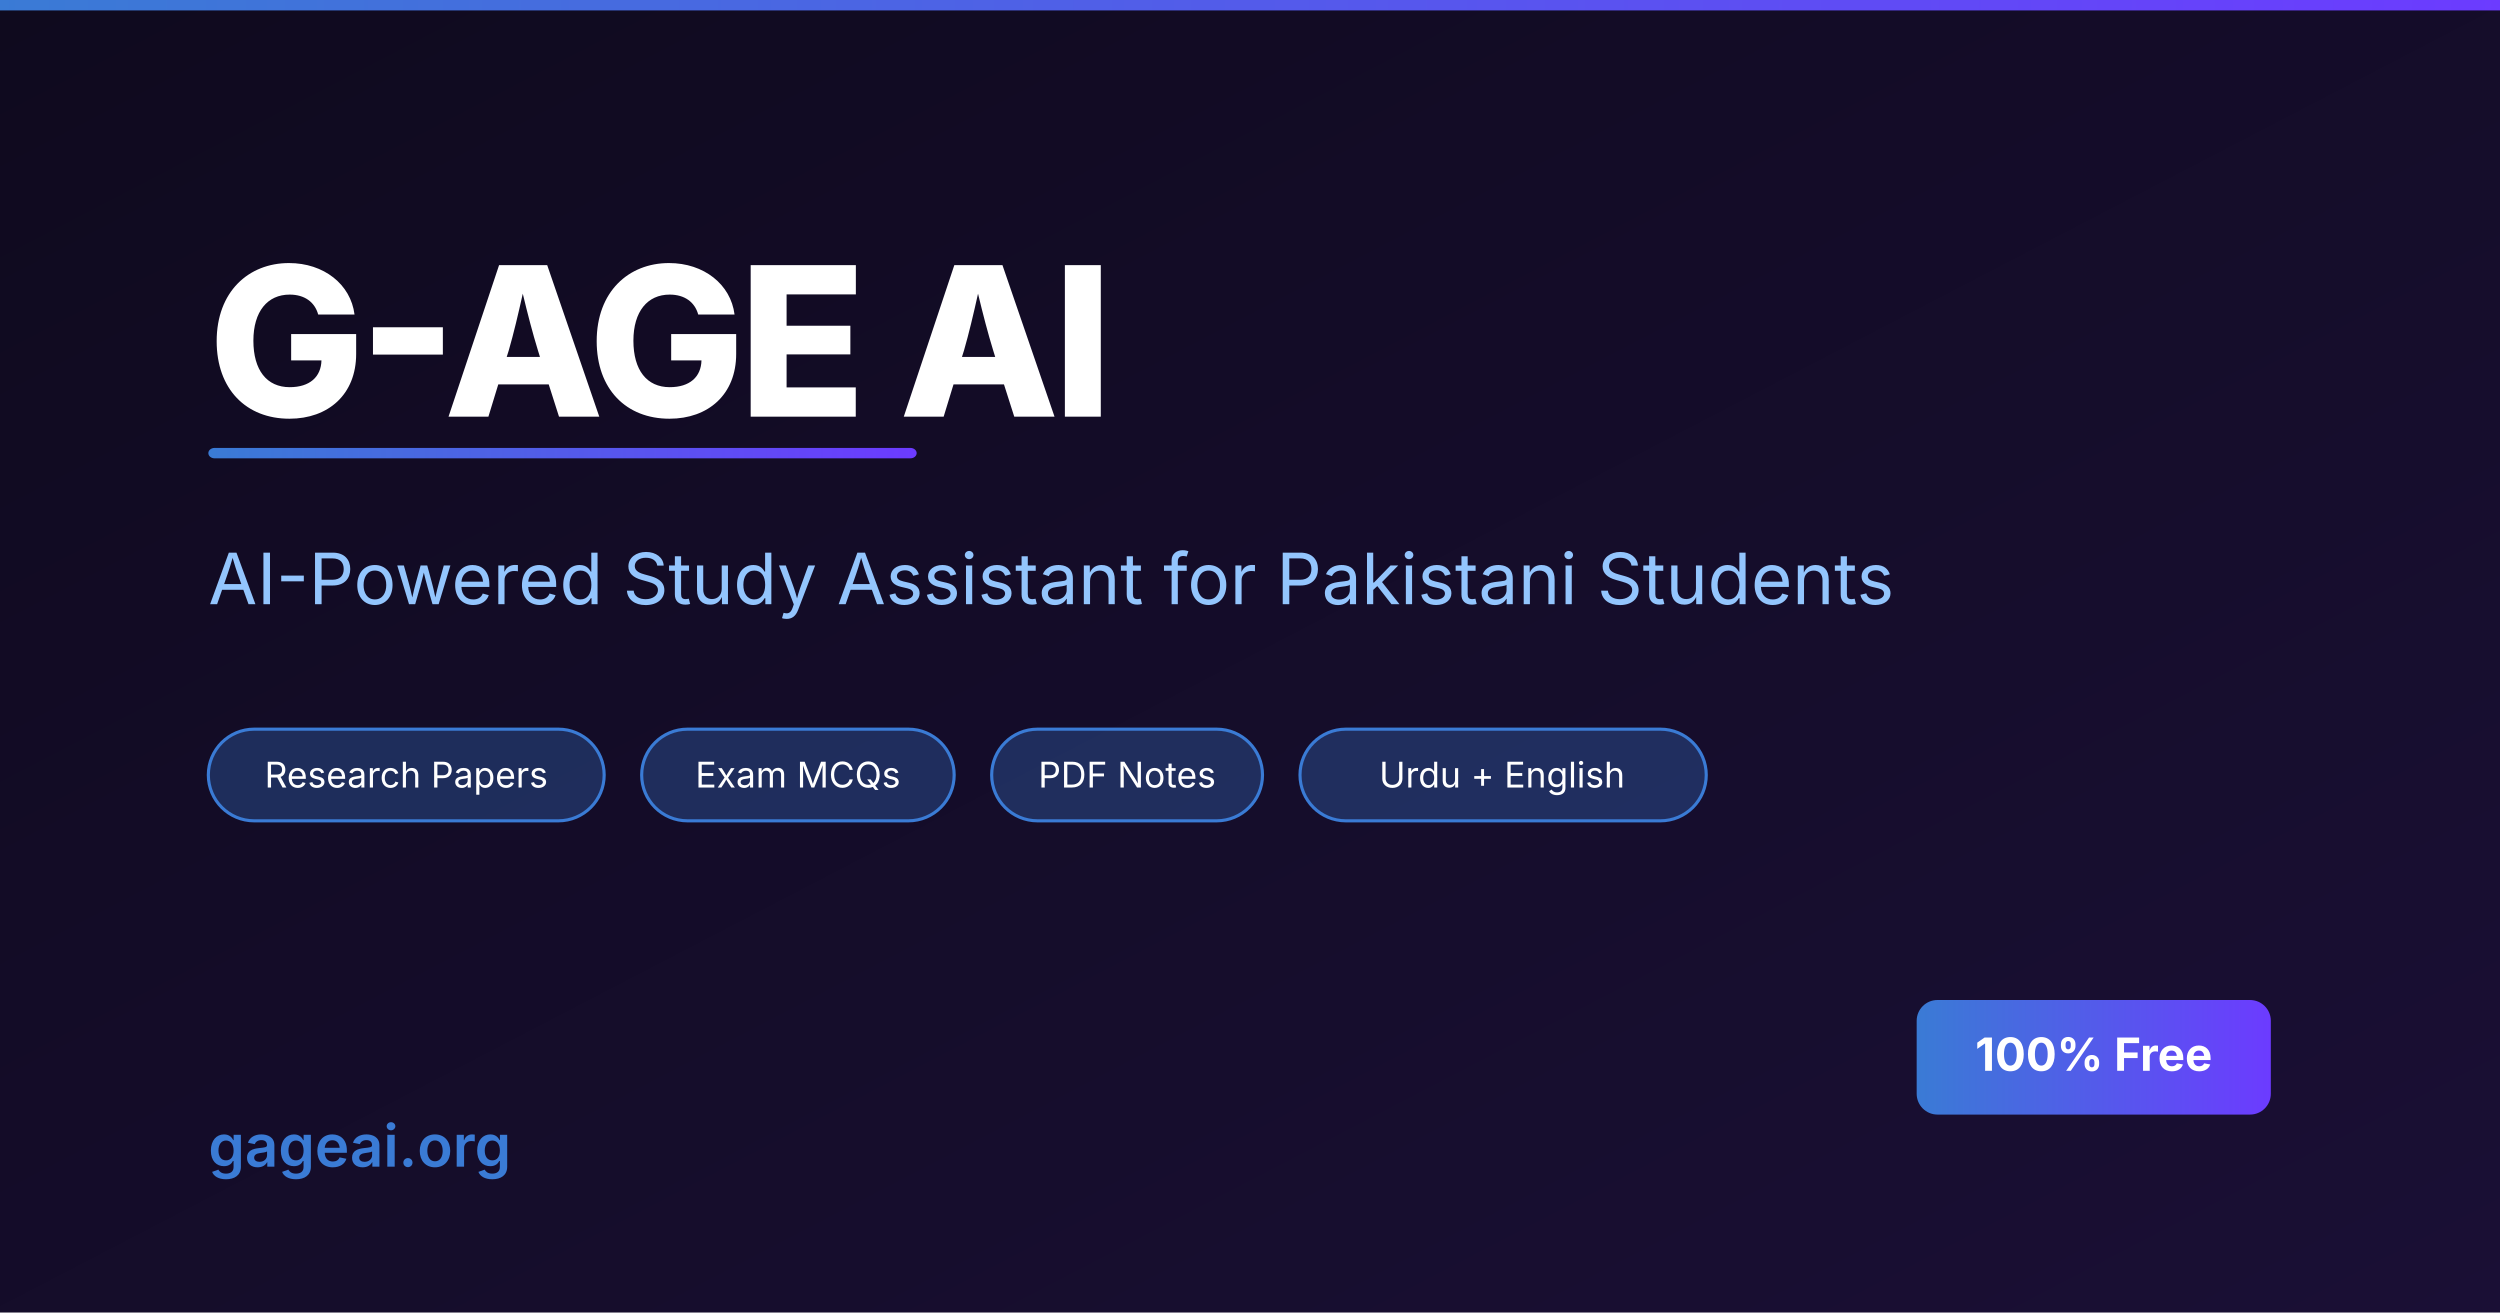
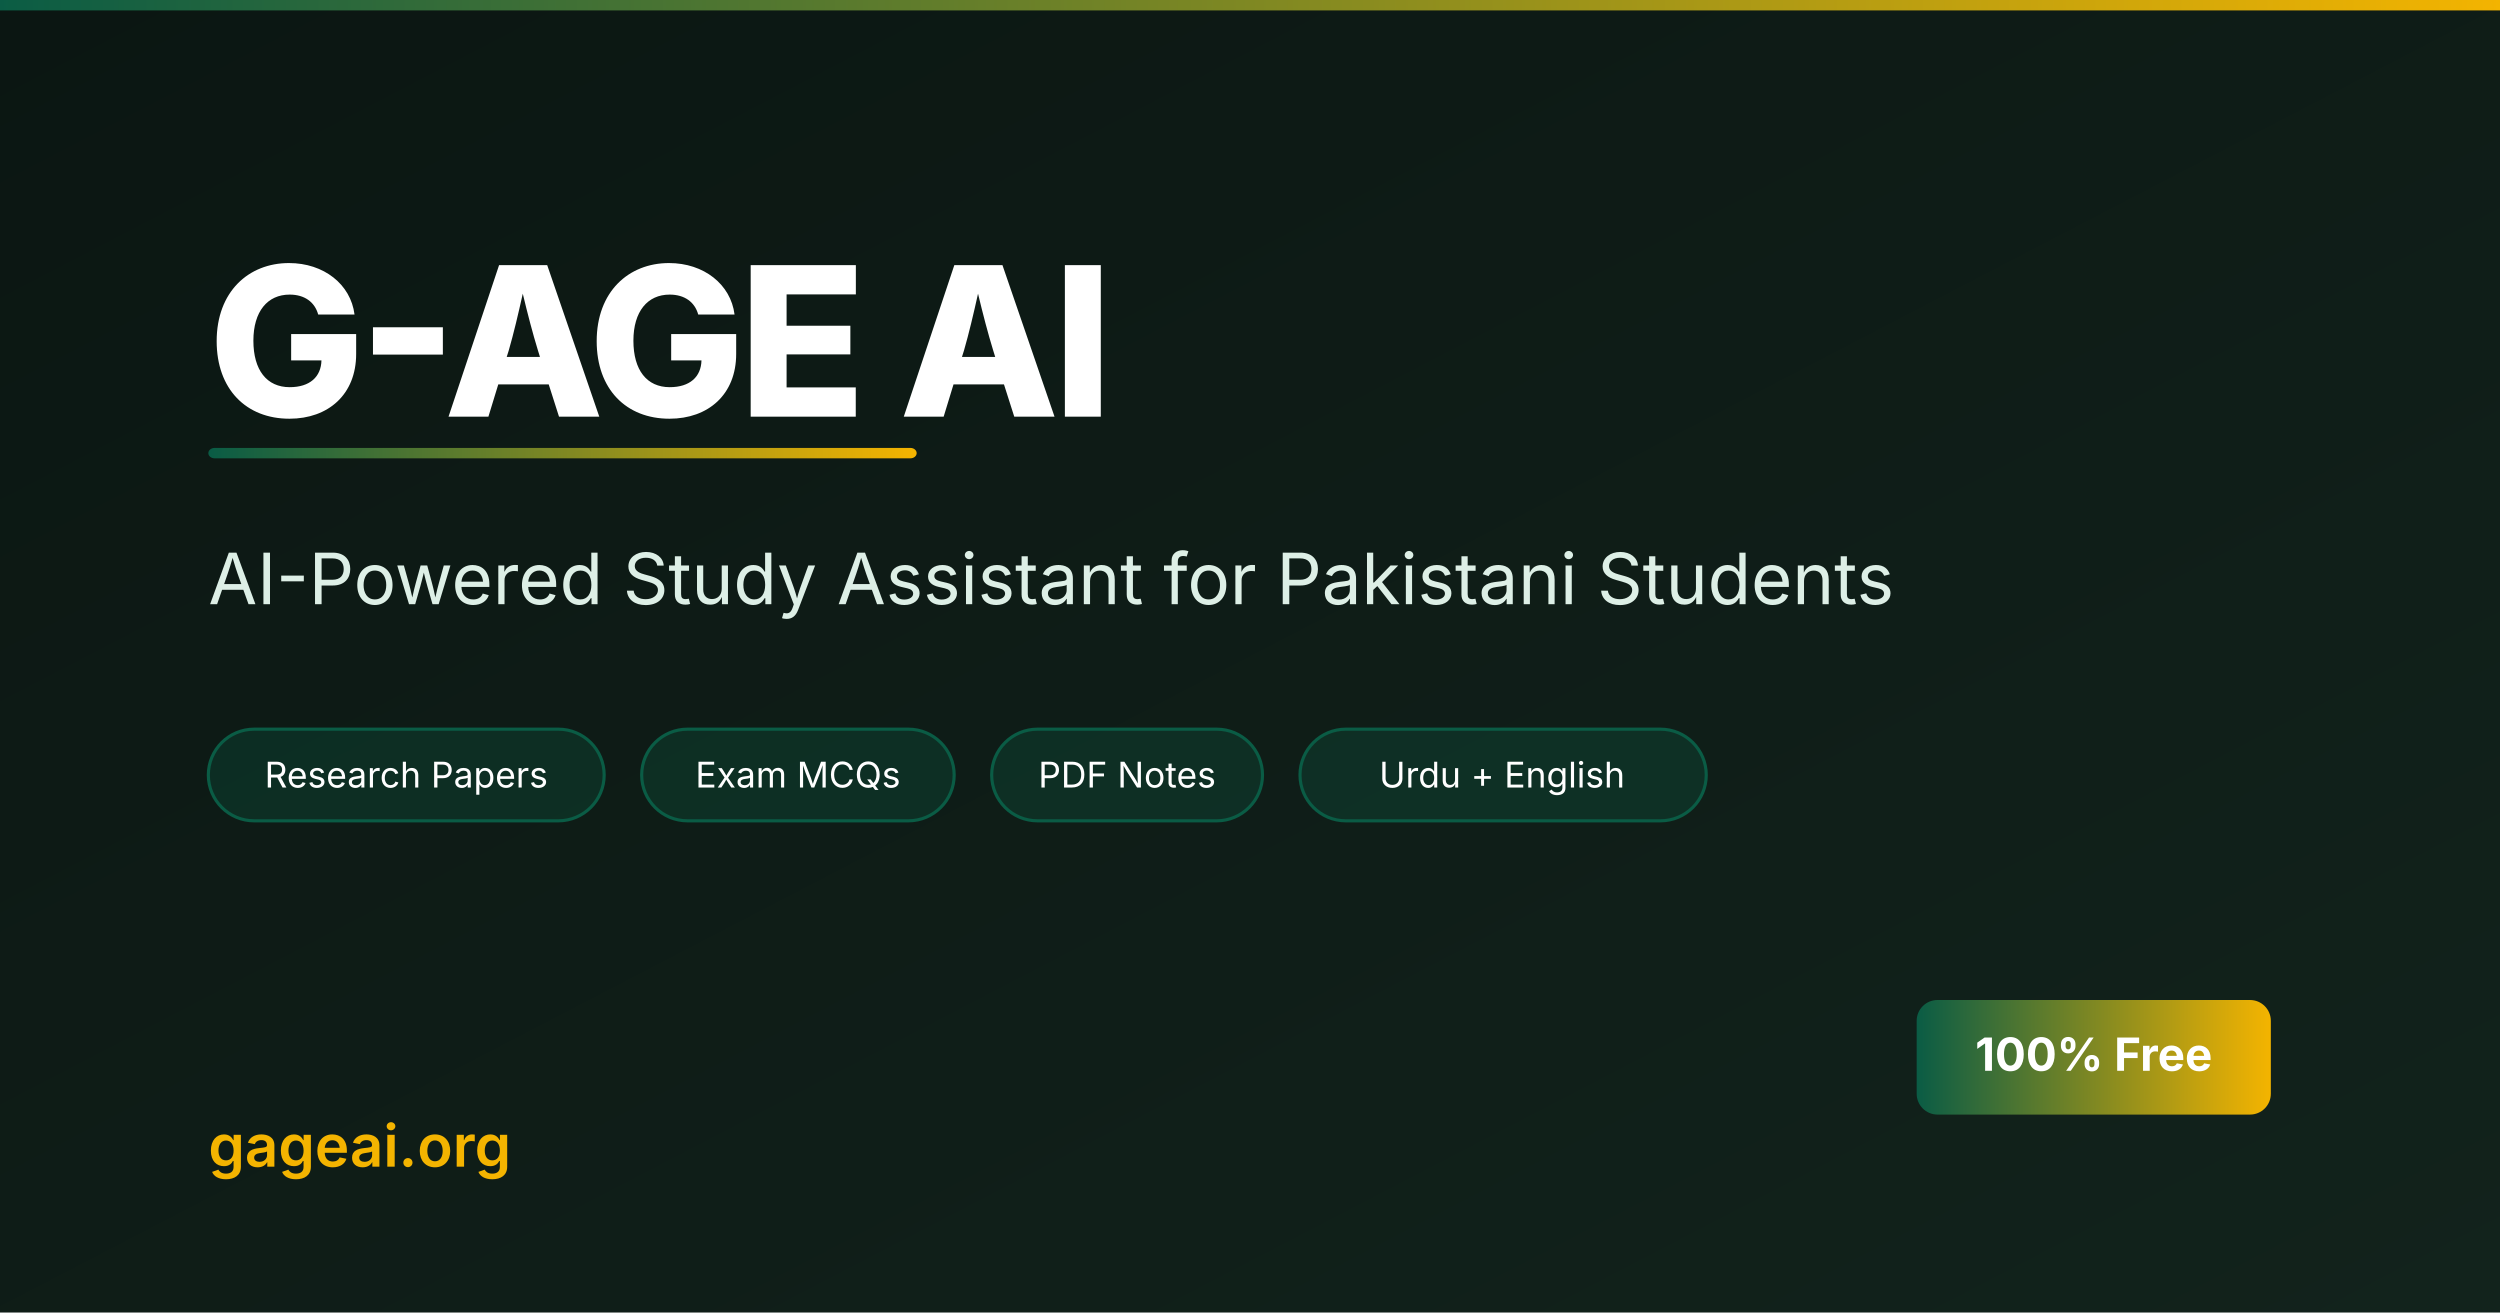
<svg xmlns="http://www.w3.org/2000/svg" width="1200" height="630" viewBox="0 0 1200 630" font-family="system-ui, -apple-system, sans-serif">
  <defs>
    <linearGradient id="bg" x1="0%" y1="0%" x2="100%" y2="100%">
-       <stop offset="0%" style="stop-color:#0f0a1e" />
-       <stop offset="100%" style="stop-color:#1a0f35" />
+       <stop offset="0%" style="stop-color:#0B1612" />
+       <stop offset="100%" style="stop-color:#12231C" />
    </linearGradient>
    <linearGradient id="accent" x1="0%" y1="0%" x2="100%" y2="0%">
-       <stop offset="0%" style="stop-color:#3a7bd5" />
-       <stop offset="100%" style="stop-color:#6c3bff" />
+       <stop offset="0%" style="stop-color:#0A5C45" />
+       <stop offset="100%" style="stop-color:#F4B400" />
    </linearGradient>
  </defs>
  <rect width="1200" height="630" fill="url(#bg)" />
  <rect x="0" y="0" width="1200" height="5" fill="url(#accent)" />
  <text x="100" y="200" font-size="100" font-weight="800" fill="white" letter-spacing="-3">G-AGE AI</text>
  <rect x="100" y="215" width="340" height="5" rx="3" fill="url(#accent)" />
-   <text x="100" y="290" font-size="34" fill="#93c5fd">AI-Powered Study Assistant for Pakistani Students</text>
-   <rect x="100" y="350" width="190" height="44" rx="22" fill="#3a7bd5" fill-opacity="0.3" stroke="#3a7bd5" stroke-width="1.5" />
+   <text x="100" y="290" font-size="34" fill="#DDEFE6">AI-Powered Study Assistant for Pakistani Students</text>
+   <rect x="100" y="350" width="190" height="44" rx="22" fill="#0A5C45" fill-opacity="0.3" stroke="#0A5C45" stroke-width="1.5" />
  <text x="195" y="378" font-size="17" fill="white" text-anchor="middle">Research Papers</text>
-   <rect x="308" y="350" width="150" height="44" rx="22" fill="#3a7bd5" fill-opacity="0.3" stroke="#3a7bd5" stroke-width="1.5" />
+   <rect x="308" y="350" width="150" height="44" rx="22" fill="#0A5C45" fill-opacity="0.3" stroke="#0A5C45" stroke-width="1.5" />
  <text x="383" y="378" font-size="17" fill="white" text-anchor="middle">Exam MCQs</text>
-   <rect x="476" y="350" width="130" height="44" rx="22" fill="#3a7bd5" fill-opacity="0.3" stroke="#3a7bd5" stroke-width="1.5" />
+   <rect x="476" y="350" width="130" height="44" rx="22" fill="#0A5C45" fill-opacity="0.3" stroke="#0A5C45" stroke-width="1.5" />
  <text x="541" y="378" font-size="17" fill="white" text-anchor="middle">PDF Notes</text>
-   <rect x="624" y="350" width="195" height="44" rx="22" fill="#3a7bd5" fill-opacity="0.3" stroke="#3a7bd5" stroke-width="1.5" />
+   <rect x="624" y="350" width="195" height="44" rx="22" fill="#0A5C45" fill-opacity="0.3" stroke="#0A5C45" stroke-width="1.5" />
  <text x="721" y="378" font-size="17" fill="white" text-anchor="middle">Urdu + English</text>
-   <text x="100" y="560" font-size="28" fill="#3a7bd5" font-weight="600">gageai.org</text>
+   <text x="100" y="560" font-size="28" fill="#F4B400" font-weight="600">gageai.org</text>
  <rect x="920" y="480" width="170" height="55" rx="10" fill="url(#accent)" />
  <text x="1005" y="514" font-size="22" fill="white" text-anchor="middle" font-weight="700">100% Free</text>
</svg>
